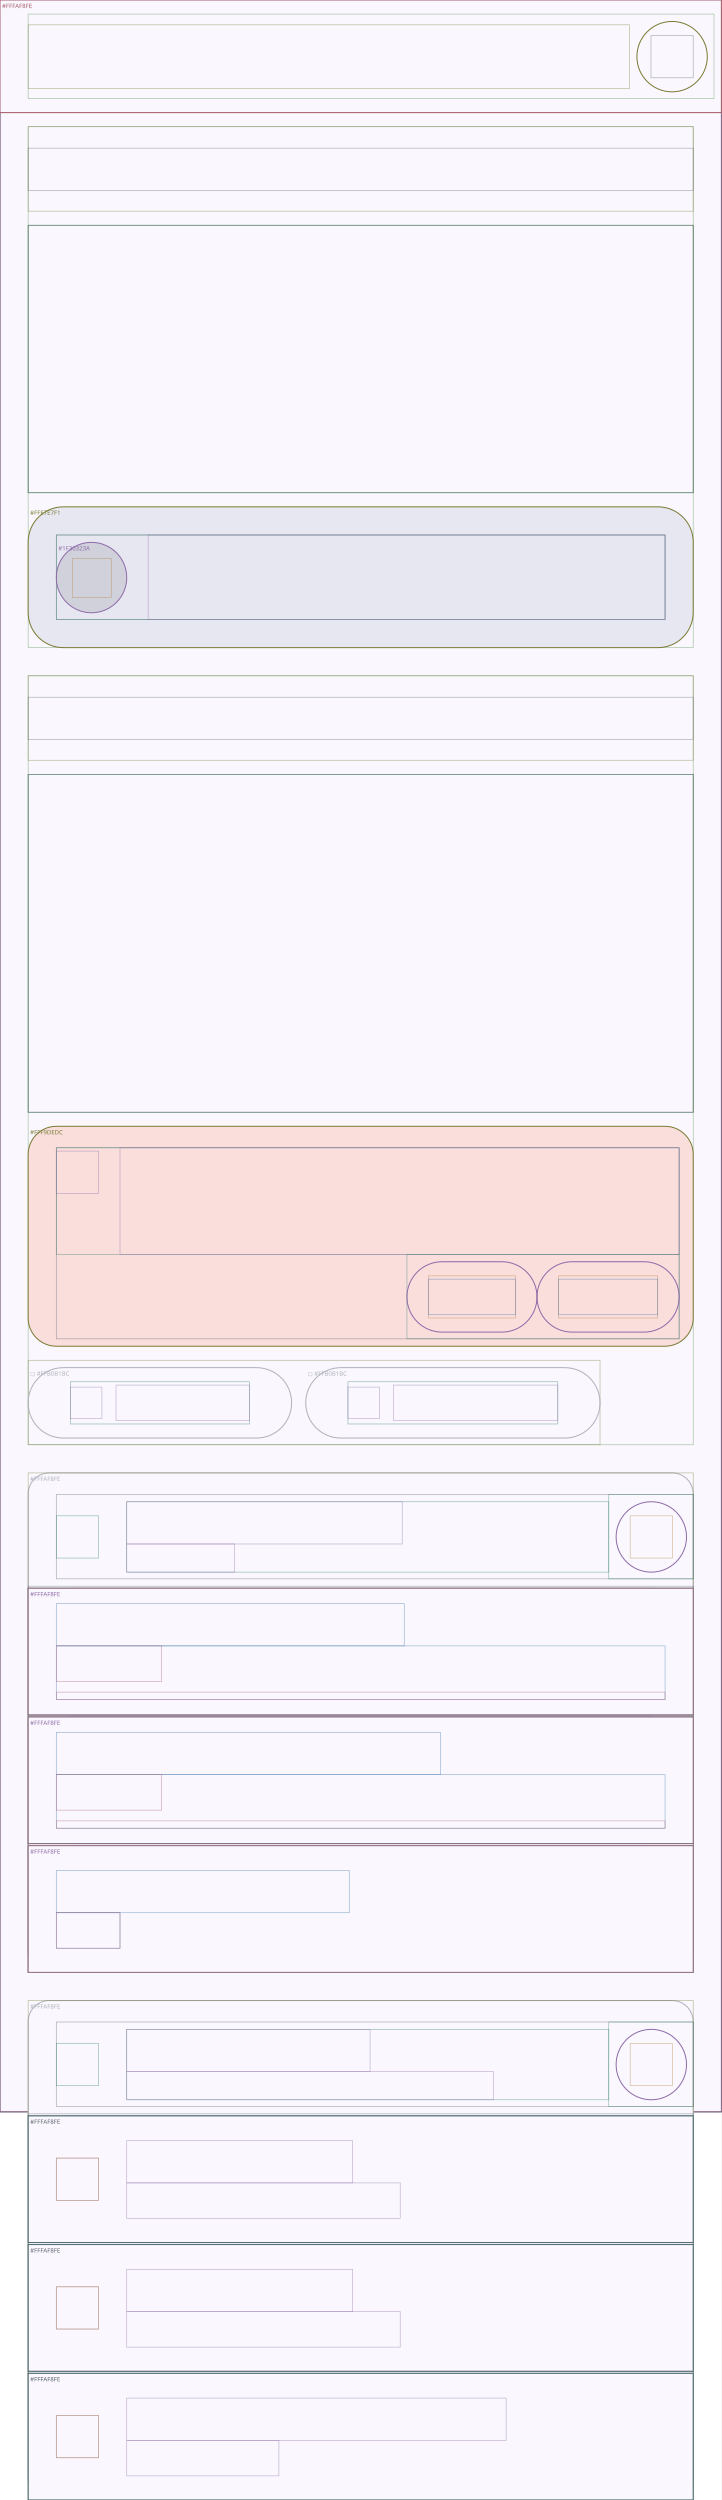
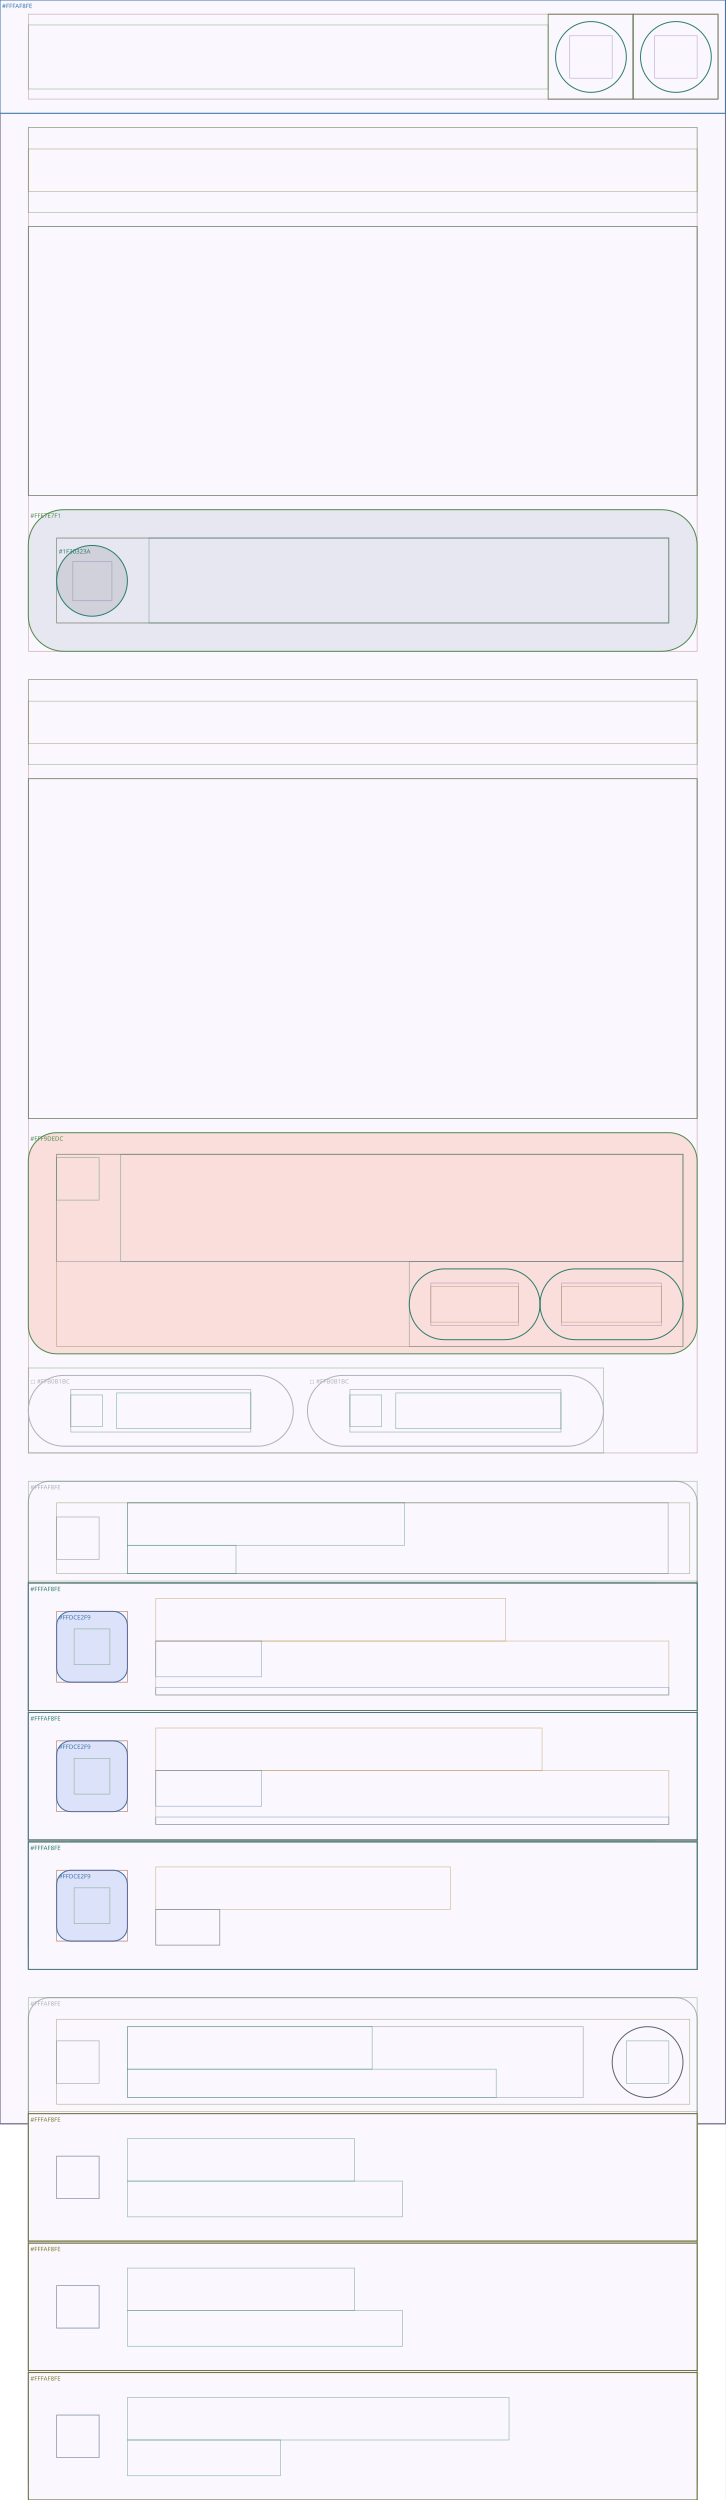
- <svg xmlns="http://www.w3.org/2000/svg" viewBox="0 0 1076 3729" width="1076" height="3729" role="img" aria-label="composeApp/HomeDownloadFailedPreview layout wireframe">
-   <rect width="1076" height="3729" fill="#ffffff" />
+ <svg xmlns="http://www.w3.org/2000/svg" viewBox="0 0 1076 3708" width="1076" height="3708" role="img" aria-label="composeApp/HomeDownloadFailedPreview layout wireframe">
+   <rect width="1076" height="3708" fill="#ffffff" />
  <g>
    <rect x="0" y="0" width="1076" height="3150" fill="none" fill-opacity="0" stroke="#5B6470" stroke-width="1" stroke-opacity="0.5" />
  </g>
  <g>
    <rect x="0" y="0" width="1076" height="3150" fill="none" fill-opacity="0" stroke="#2E7D6B" stroke-width="1" stroke-opacity="0.5" />
  </g>
  <g>
    <rect x="0" y="0" width="1076" height="3150" fill="#FAF8FE" fill-opacity="1" stroke="#8E6BA8" stroke-width="1.5" stroke-opacity="1" />
    <text x="3" y="12" font-family="system-ui, sans-serif" font-size="9" fill="#8E6BA8">#FFFAF8FE</text>
  </g>
  <g>
    <rect x="0" y="0" width="1076" height="3150" fill="none" fill-opacity="0" stroke="#B0813B" stroke-width="1" stroke-opacity="0.5" />
  </g>
  <g>
-     <rect x="0" y="0" width="1076" height="3150" fill="none" fill-opacity="0" stroke="#3B72A8" stroke-width="1" stroke-opacity="0.5" />
-   </g>
-   <g>
-     <rect x="0" y="168" width="1076" height="2982" fill="none" fill-opacity="0" stroke="#A85B6B" stroke-width="1" stroke-opacity="0.5" />
-   </g>
-   <g>
-     <rect x="42" y="189" width="992" height="777" fill="none" fill-opacity="0" stroke="#4F8A4A" stroke-width="1" stroke-opacity="0.5" />
-   </g>
-   <g>
-     <rect x="42" y="189" width="992" height="126" fill="none" fill-opacity="0" stroke="#7A7A33" stroke-width="1" stroke-opacity="0.5" />
-   </g>
-   <g>
-     <rect x="42" y="221" width="992" height="63" fill="none" fill-opacity="0" stroke="#5B6470" stroke-width="1" stroke-opacity="0.5" />
+     <rect x="0" y="168" width="1076" height="2982" fill="none" fill-opacity="0" stroke="#3B72A8" stroke-width="1" stroke-opacity="0.5" />
+   </g>
+   <g>
+     <rect x="42" y="189" width="992" height="777" fill="none" fill-opacity="0" stroke="#A85B6B" stroke-width="1" stroke-opacity="0.5" />
+   </g>
+   <g>
+     <rect x="42" y="189" width="992" height="126" fill="none" fill-opacity="0" stroke="#4F8A4A" stroke-width="1" stroke-opacity="0.5" />
+   </g>
+   <g>
+     <rect x="42" y="221" width="992" height="63" fill="none" fill-opacity="0" stroke="#7A7A33" stroke-width="1" stroke-opacity="0.5" />
+   </g>
+   <g>
+     <rect x="42" y="336" width="992" height="399" fill="none" fill-opacity="0" stroke="#4F8A4A" stroke-width="1" stroke-opacity="0.5" />
  </g>
  <g>
    <rect x="42" y="336" width="992" height="399" fill="none" fill-opacity="0" stroke="#7A7A33" stroke-width="1" stroke-opacity="0.5" />
  </g>
  <g>
    <rect x="42" y="336" width="992" height="399" fill="none" fill-opacity="0" stroke="#5B6470" stroke-width="1" stroke-opacity="0.5" />
  </g>
  <g>
-     <rect x="42" y="336" width="992" height="399" fill="none" fill-opacity="0" stroke="#2E7D6B" stroke-width="1" stroke-opacity="0.5" />
-   </g>
-   <g>
-     <path d="M94.5,756 H981.5 A52.5,52.5 0 0 1 1034,808.5 V913.5 A52.5,52.5 0 0 1 981.5,966 H94.5 A52.5,52.5 0 0 1 42,913.5 V808.5 A52.5,52.5 0 0 1 94.5,756 Z" fill="#E7E7F1" fill-opacity="1" stroke="#7A7A33" stroke-width="1.5" stroke-opacity="1" />
-     <text x="45" y="768" font-family="system-ui, sans-serif" font-size="9" fill="#7A7A33">#FFE7E7F1</text>
+     <path d="M94.5,756 H981.5 A52.5,52.5 0 0 1 1034,808.5 V913.5 A52.5,52.5 0 0 1 981.5,966 H94.5 A52.5,52.5 0 0 1 42,913.5 V808.5 A52.5,52.5 0 0 1 94.5,756 Z" fill="#E7E7F1" fill-opacity="1" stroke="#4F8A4A" stroke-width="1.5" stroke-opacity="1" />
+     <text x="45" y="768" font-family="system-ui, sans-serif" font-size="9" fill="#4F8A4A">#FFE7E7F1</text>
+   </g>
+   <g>
+     <rect x="84" y="798" width="908" height="126" fill="none" fill-opacity="0" stroke="#7A7A33" stroke-width="1" stroke-opacity="0.5" />
  </g>
  <g>
    <rect x="84" y="798" width="908" height="126" fill="none" fill-opacity="0" stroke="#5B6470" stroke-width="1" stroke-opacity="0.5" />
  </g>
  <g>
-     <rect x="84" y="798" width="908" height="126" fill="none" fill-opacity="0" stroke="#2E7D6B" stroke-width="1" stroke-opacity="0.5" />
-   </g>
-   <g>
-     <path d="M136.5,809 H136.5 A52.5,52.5 0 0 1 189,861.5 V861.5 A52.5,52.5 0 0 1 136.5,914 H136.5 A52.5,52.5 0 0 1 84,861.5 V861.5 A52.5,52.5 0 0 1 136.5,809 Z" fill="#30323A" fill-opacity="0.122" stroke="#8E6BA8" stroke-width="1.5" stroke-opacity="1" />
-     <text x="87" y="821" font-family="system-ui, sans-serif" font-size="9" fill="#8E6BA8">#1F30323A</text>
-   </g>
-   <g>
-     <rect x="108" y="833" width="58" height="58" fill="none" fill-opacity="0" stroke="#B0813B" stroke-width="1" stroke-opacity="0.5" />
-   </g>
-   <g>
-     <rect x="221" y="798" width="771" height="126" fill="none" fill-opacity="0" stroke="#8E6BA8" stroke-width="1" stroke-opacity="0.5" />
-   </g>
-   <g>
-     <rect x="42" y="1008" width="992" height="1147" fill="none" fill-opacity="0" stroke="#4F8A4A" stroke-width="1" stroke-opacity="0.5" />
-   </g>
-   <g>
-     <rect x="42" y="1008" width="992" height="126" fill="none" fill-opacity="0" stroke="#7A7A33" stroke-width="1" stroke-opacity="0.5" />
-   </g>
-   <g>
-     <rect x="42" y="1040" width="992" height="63" fill="none" fill-opacity="0" stroke="#5B6470" stroke-width="1" stroke-opacity="0.5" />
+     <path d="M136.5,809 H136.5 A52.5,52.5 0 0 1 189,861.5 V861.5 A52.5,52.5 0 0 1 136.5,914 H136.5 A52.5,52.5 0 0 1 84,861.5 V861.5 A52.5,52.5 0 0 1 136.5,809 Z" fill="#30323A" fill-opacity="0.122" stroke="#2E7D6B" stroke-width="1.5" stroke-opacity="1" />
+     <text x="87" y="821" font-family="system-ui, sans-serif" font-size="9" fill="#2E7D6B">#1F30323A</text>
+   </g>
+   <g>
+     <rect x="108" y="833" width="58" height="58" fill="none" fill-opacity="0" stroke="#8E6BA8" stroke-width="1" stroke-opacity="0.5" />
+   </g>
+   <g>
+     <rect x="221" y="798" width="771" height="126" fill="none" fill-opacity="0" stroke="#2E7D6B" stroke-width="1" stroke-opacity="0.5" />
+   </g>
+   <g>
+     <rect x="42" y="1008" width="992" height="1147" fill="none" fill-opacity="0" stroke="#A85B6B" stroke-width="1" stroke-opacity="0.5" />
+   </g>
+   <g>
+     <rect x="42" y="1008" width="992" height="126" fill="none" fill-opacity="0" stroke="#4F8A4A" stroke-width="1" stroke-opacity="0.5" />
+   </g>
+   <g>
+     <rect x="42" y="1040" width="992" height="63" fill="none" fill-opacity="0" stroke="#7A7A33" stroke-width="1" stroke-opacity="0.5" />
+   </g>
+   <g>
+     <rect x="42" y="1155" width="992" height="504" fill="none" fill-opacity="0" stroke="#4F8A4A" stroke-width="1" stroke-opacity="0.5" />
  </g>
  <g>
    <rect x="42" y="1155" width="992" height="504" fill="none" fill-opacity="0" stroke="#7A7A33" stroke-width="1" stroke-opacity="0.5" />
  </g>
  <g>
    <rect x="42" y="1155" width="992" height="504" fill="none" fill-opacity="0" stroke="#5B6470" stroke-width="1" stroke-opacity="0.5" />
  </g>
  <g>
-     <rect x="42" y="1155" width="992" height="504" fill="none" fill-opacity="0" stroke="#2E7D6B" stroke-width="1" stroke-opacity="0.5" />
-   </g>
-   <g>
-     <path d="M84,1680 H992 A42,42 0 0 1 1034,1722 V1966 A42,42 0 0 1 992,2008 H84 A42,42 0 0 1 42,1966 V1722 A42,42 0 0 1 84,1680 Z" fill="#F9DEDC" fill-opacity="1" stroke="#7A7A33" stroke-width="1.5" stroke-opacity="1" />
-     <text x="45" y="1692" font-family="system-ui, sans-serif" font-size="9" fill="#7A7A33">#FFF9DEDC</text>
-   </g>
-   <g>
-     <rect x="84" y="1712" width="929" height="285" fill="none" fill-opacity="0" stroke="#5B6470" stroke-width="1" stroke-opacity="0.5" />
-   </g>
-   <g>
-     <rect x="84" y="1712" width="929" height="159" fill="none" fill-opacity="0" stroke="#2E7D6B" stroke-width="1" stroke-opacity="0.5" />
-   </g>
-   <g>
-     <rect x="84" y="1717" width="63" height="63" fill="none" fill-opacity="0" stroke="#8E6BA8" stroke-width="1" stroke-opacity="0.5" />
-   </g>
-   <g>
-     <rect x="179" y="1712" width="834" height="159" fill="none" fill-opacity="0" stroke="#8E6BA8" stroke-width="1" stroke-opacity="0.5" />
-   </g>
-   <g>
-     <rect x="607" y="1871" width="406" height="126" fill="none" fill-opacity="0" stroke="#2E7D6B" stroke-width="1" stroke-opacity="0.5" />
-   </g>
-   <g>
-     <path d="M659.5,1882 H748.5 A52.5,52.5 0 0 1 801,1934.5 V1934.5 A52.5,52.5 0 0 1 748.5,1987 H659.5 A52.5,52.5 0 0 1 607,1934.5 V1934.5 A52.5,52.5 0 0 1 659.5,1882 Z" fill="none" fill-opacity="0" stroke="#8E6BA8" stroke-width="1.5" stroke-opacity="1" />
-   </g>
-   <g>
-     <rect x="639" y="1903" width="130" height="63" fill="none" fill-opacity="0" stroke="#B0813B" stroke-width="1" stroke-opacity="0.5" />
-   </g>
-   <g>
-     <rect x="639" y="1908" width="130" height="53" fill="none" fill-opacity="0" stroke="#3B72A8" stroke-width="1" stroke-opacity="0.5" />
-   </g>
-   <g>
-     <path d="M853.5,1882 H960.5 A52.5,52.5 0 0 1 1013,1934.5 V1934.5 A52.5,52.5 0 0 1 960.5,1987 H853.5 A52.5,52.5 0 0 1 801,1934.5 V1934.5 A52.5,52.5 0 0 1 853.5,1882 Z" fill="none" fill-opacity="0" stroke="#8E6BA8" stroke-width="1.5" stroke-opacity="1" />
-   </g>
-   <g>
-     <rect x="833" y="1903" width="148" height="63" fill="none" fill-opacity="0" stroke="#B0813B" stroke-width="1" stroke-opacity="0.5" />
-   </g>
-   <g>
-     <rect x="833" y="1908" width="148" height="53" fill="none" fill-opacity="0" stroke="#3B72A8" stroke-width="1" stroke-opacity="0.5" />
-   </g>
-   <g>
-     <rect x="42" y="2029" width="853" height="126" fill="none" fill-opacity="0" stroke="#7A7A33" stroke-width="1" stroke-opacity="0.5" />
+     <path d="M84,1680 H992 A42,42 0 0 1 1034,1722 V1966 A42,42 0 0 1 992,2008 H84 A42,42 0 0 1 42,1966 V1722 A42,42 0 0 1 84,1680 Z" fill="#F9DEDC" fill-opacity="1" stroke="#4F8A4A" stroke-width="1.5" stroke-opacity="1" />
+     <text x="45" y="1692" font-family="system-ui, sans-serif" font-size="9" fill="#4F8A4A">#FFF9DEDC</text>
+   </g>
+   <g>
+     <rect x="84" y="1712" width="929" height="285" fill="none" fill-opacity="0" stroke="#7A7A33" stroke-width="1" stroke-opacity="0.5" />
+   </g>
+   <g>
+     <rect x="84" y="1712" width="929" height="159" fill="none" fill-opacity="0" stroke="#5B6470" stroke-width="1" stroke-opacity="0.5" />
+   </g>
+   <g>
+     <rect x="84" y="1717" width="63" height="63" fill="none" fill-opacity="0" stroke="#2E7D6B" stroke-width="1" stroke-opacity="0.5" />
+   </g>
+   <g>
+     <rect x="179" y="1712" width="834" height="159" fill="none" fill-opacity="0" stroke="#2E7D6B" stroke-width="1" stroke-opacity="0.5" />
+   </g>
+   <g>
+     <rect x="607" y="1871" width="406" height="126" fill="none" fill-opacity="0" stroke="#5B6470" stroke-width="1" stroke-opacity="0.5" />
+   </g>
+   <g>
+     <path d="M659.5,1882 H748.5 A52.5,52.5 0 0 1 801,1934.5 V1934.5 A52.5,52.5 0 0 1 748.5,1987 H659.5 A52.5,52.5 0 0 1 607,1934.5 V1934.5 A52.5,52.5 0 0 1 659.5,1882 Z" fill="none" fill-opacity="0" stroke="#2E7D6B" stroke-width="1.5" stroke-opacity="1" />
+   </g>
+   <g>
+     <rect x="639" y="1903" width="130" height="63" fill="none" fill-opacity="0" stroke="#8E6BA8" stroke-width="1" stroke-opacity="0.5" />
+   </g>
+   <g>
+     <rect x="639" y="1908" width="130" height="53" fill="none" fill-opacity="0" stroke="#B0813B" stroke-width="1" stroke-opacity="0.5" />
+   </g>
+   <g>
+     <path d="M853.5,1882 H960.5 A52.5,52.5 0 0 1 1013,1934.5 V1934.5 A52.5,52.5 0 0 1 960.5,1987 H853.5 A52.5,52.5 0 0 1 801,1934.5 V1934.5 A52.5,52.5 0 0 1 853.5,1882 Z" fill="none" fill-opacity="0" stroke="#2E7D6B" stroke-width="1.5" stroke-opacity="1" />
+   </g>
+   <g>
+     <rect x="833" y="1903" width="148" height="63" fill="none" fill-opacity="0" stroke="#8E6BA8" stroke-width="1" stroke-opacity="0.5" />
+   </g>
+   <g>
+     <rect x="833" y="1908" width="148" height="53" fill="none" fill-opacity="0" stroke="#B0813B" stroke-width="1" stroke-opacity="0.5" />
+   </g>
+   <g>
+     <rect x="42" y="2029" width="853" height="126" fill="none" fill-opacity="0" stroke="#4F8A4A" stroke-width="1" stroke-opacity="0.5" />
  </g>
  <g>
    <path d="M94.5,2040 H382.5 A52.5,52.5 0 0 1 435,2092.5 V2092.5 A52.5,52.5 0 0 1 382.5,2145 H94.5 A52.5,52.5 0 0 1 42,2092.5 V2092.5 A52.5,52.5 0 0 1 94.5,2040 Z" fill="none" fill-opacity="0" stroke="#B0B1BC" stroke-width="1.5" stroke-opacity="1" />
    <text x="45" y="2052" font-family="system-ui, sans-serif" font-size="9" fill="#B0B1BC">◻ #FFB0B1BC</text>
  </g>
  <g>
-     <rect x="105" y="2061" width="267" height="63" fill="none" fill-opacity="0" stroke="#2E7D6B" stroke-width="1" stroke-opacity="0.5" />
-   </g>
-   <g>
-     <rect x="105" y="2069" width="47" height="47" fill="none" fill-opacity="0" stroke="#8E6BA8" stroke-width="1" stroke-opacity="0.5" />
-   </g>
-   <g>
-     <rect x="173" y="2066" width="199" height="53" fill="none" fill-opacity="0" stroke="#8E6BA8" stroke-width="1" stroke-opacity="0.5" />
+     <rect x="105" y="2061" width="267" height="63" fill="none" fill-opacity="0" stroke="#5B6470" stroke-width="1" stroke-opacity="0.5" />
+   </g>
+   <g>
+     <rect x="105" y="2069" width="47" height="47" fill="none" fill-opacity="0" stroke="#2E7D6B" stroke-width="1" stroke-opacity="0.5" />
+   </g>
+   <g>
+     <rect x="173" y="2066" width="199" height="53" fill="none" fill-opacity="0" stroke="#2E7D6B" stroke-width="1" stroke-opacity="0.5" />
  </g>
  <g>
    <path d="M508.5,2040 H842.5 A52.5,52.5 0 0 1 895,2092.5 V2092.5 A52.5,52.5 0 0 1 842.5,2145 H508.5 A52.5,52.5 0 0 1 456,2092.5 V2092.5 A52.5,52.5 0 0 1 508.5,2040 Z" fill="none" fill-opacity="0" stroke="#B0B1BC" stroke-width="1.5" stroke-opacity="1" />
    <text x="459" y="2052" font-family="system-ui, sans-serif" font-size="9" fill="#B0B1BC">◻ #FFB0B1BC</text>
  </g>
  <g>
-     <rect x="519" y="2061" width="313" height="63" fill="none" fill-opacity="0" stroke="#2E7D6B" stroke-width="1" stroke-opacity="0.5" />
-   </g>
-   <g>
-     <rect x="519" y="2069" width="47" height="47" fill="none" fill-opacity="0" stroke="#8E6BA8" stroke-width="1" stroke-opacity="0.5" />
-   </g>
-   <g>
-     <rect x="587" y="2066" width="245" height="53" fill="none" fill-opacity="0" stroke="#8E6BA8" stroke-width="1" stroke-opacity="0.5" />
-   </g>
-   <g>
-     <path d="M73.5,2197 H1002.5 A31.5,31.5 0 0 1 1034,2228.5 V2910.5 A31.5,31.5 0 0 1 1002.5,2942 H73.5 A31.5,31.5 0 0 1 42,2910.5 V2228.5 A31.5,31.5 0 0 1 73.5,2197 Z" fill="#FAF8FE" fill-opacity="1" stroke="#B0B1BC" stroke-width="1.5" stroke-opacity="1" />
+     <rect x="519" y="2061" width="313" height="63" fill="none" fill-opacity="0" stroke="#5B6470" stroke-width="1" stroke-opacity="0.5" />
+   </g>
+   <g>
+     <rect x="519" y="2069" width="47" height="47" fill="none" fill-opacity="0" stroke="#2E7D6B" stroke-width="1" stroke-opacity="0.5" />
+   </g>
+   <g>
+     <rect x="587" y="2066" width="245" height="53" fill="none" fill-opacity="0" stroke="#2E7D6B" stroke-width="1" stroke-opacity="0.5" />
+   </g>
+   <g>
+     <path d="M73.5,2197 H1002.5 A31.5,31.5 0 0 1 1034,2228.5 V2889.5 A31.5,31.5 0 0 1 1002.5,2921 H73.5 A31.5,31.5 0 0 1 42,2889.5 V2228.5 A31.5,31.5 0 0 1 73.5,2197 Z" fill="#FAF8FE" fill-opacity="1" stroke="#B0B1BC" stroke-width="1.5" stroke-opacity="1" />
    <text x="45" y="2209" font-family="system-ui, sans-serif" font-size="9" fill="#B0B1BC">#FFFAF8FE</text>
  </g>
  <g>
-     <rect x="42" y="2197" width="992" height="745" fill="none" fill-opacity="0" stroke="#7A7A33" stroke-width="1" stroke-opacity="0.5" />
-   </g>
-   <g>
-     <rect x="84" y="2229" width="950" height="126" fill="none" fill-opacity="0" stroke="#5B6470" stroke-width="1" stroke-opacity="0.5" />
-   </g>
-   <g>
-     <rect x="84" y="2261" width="63" height="63" fill="none" fill-opacity="0" stroke="#2E7D6B" stroke-width="1" stroke-opacity="0.5" />
-   </g>
-   <g>
-     <rect x="189" y="2240" width="719" height="105" fill="none" fill-opacity="0" stroke="#2E7D6B" stroke-width="1" stroke-opacity="0.5" />
-   </g>
-   <g>
-     <rect x="189" y="2240" width="411" height="63" fill="none" fill-opacity="0" stroke="#8E6BA8" stroke-width="1" stroke-opacity="0.5" />
-   </g>
-   <g>
-     <rect x="189" y="2303" width="161" height="42" fill="none" fill-opacity="0" stroke="#8E6BA8" stroke-width="1" stroke-opacity="0.5" />
-   </g>
-   <g>
-     <rect x="908" y="2229" width="126" height="126" fill="none" fill-opacity="0" stroke="#2E7D6B" stroke-width="1" stroke-opacity="0.5" />
-   </g>
-   <g>
-     <path d="M971.5,2240 H971.5 A52.5,52.5 0 0 1 1024,2292.5 V2292.5 A52.5,52.5 0 0 1 971.5,2345 H971.5 A52.5,52.5 0 0 1 919,2292.5 V2292.5 A52.5,52.5 0 0 1 971.5,2240 Z" fill="none" fill-opacity="0" stroke="#8E6BA8" stroke-width="1.5" stroke-opacity="1" />
-   </g>
-   <g>
-     <rect x="940" y="2261" width="63" height="63" fill="none" fill-opacity="0" stroke="#B0813B" stroke-width="1" stroke-opacity="0.5" />
-   </g>
-   <g>
-     <rect x="42" y="2366" width="992" height="3" fill="none" fill-opacity="0" stroke="#5B6470" stroke-width="1" stroke-opacity="0.5" />
-   </g>
-   <g>
-     <rect x="42" y="2369" width="992" height="189" fill="none" fill-opacity="0" stroke="#5B6470" stroke-width="1" stroke-opacity="0.5" />
-   </g>
-   <g>
-     <rect x="42" y="2369" width="992" height="189" fill="none" fill-opacity="0" stroke="#2E7D6B" stroke-width="1" stroke-opacity="0.5" />
-   </g>
-   <g>
-     <rect x="105" y="2369" width="866" height="189" fill="none" fill-opacity="0" stroke="#8E6BA8" stroke-width="1" stroke-opacity="0.5" />
-   </g>
-   <g>
-     <rect x="42" y="2369" width="992" height="189" fill="none" fill-opacity="0" stroke="#2E7D6B" stroke-width="1" stroke-opacity="0.5" />
-   </g>
-   <g>
-     <rect x="42" y="2369" width="992" height="189" fill="#FAF8FE" fill-opacity="1" stroke="#8E6BA8" stroke-width="1.5" stroke-opacity="1" />
-     <text x="45" y="2381" font-family="system-ui, sans-serif" font-size="9" fill="#8E6BA8">#FFFAF8FE</text>
-   </g>
-   <g>
-     <rect x="42" y="2369" width="992" height="189" fill="none" fill-opacity="0" stroke="#B0813B" stroke-width="1" stroke-opacity="0.5" />
-   </g>
-   <g>
-     <rect x="84" y="2392" width="519" height="63" fill="none" fill-opacity="0" stroke="#3B72A8" stroke-width="1" stroke-opacity="0.5" />
-   </g>
-   <g>
-     <rect x="84" y="2455" width="908" height="80" fill="none" fill-opacity="0" stroke="#3B72A8" stroke-width="1" stroke-opacity="0.5" />
-   </g>
-   <g>
-     <rect x="84" y="2455" width="157" height="53" fill="none" fill-opacity="0" stroke="#A85B6B" stroke-width="1" stroke-opacity="0.5" />
-   </g>
-   <g>
-     <rect x="84" y="2524" width="908" height="11" fill="none" fill-opacity="0" stroke="#A85B6B" stroke-width="1" stroke-opacity="0.5" />
-   </g>
-   <g>
-     <rect x="42" y="2558" width="992" height="3" fill="none" fill-opacity="0" stroke="#5B6470" stroke-width="1" stroke-opacity="0.5" />
-   </g>
-   <g>
-     <rect x="42" y="2561" width="992" height="189" fill="none" fill-opacity="0" stroke="#5B6470" stroke-width="1" stroke-opacity="0.5" />
-   </g>
-   <g>
-     <rect x="42" y="2561" width="992" height="189" fill="none" fill-opacity="0" stroke="#2E7D6B" stroke-width="1" stroke-opacity="0.5" />
-   </g>
-   <g>
-     <rect x="105" y="2561" width="866" height="189" fill="none" fill-opacity="0" stroke="#8E6BA8" stroke-width="1" stroke-opacity="0.5" />
-   </g>
-   <g>
-     <rect x="42" y="2561" width="992" height="189" fill="none" fill-opacity="0" stroke="#2E7D6B" stroke-width="1" stroke-opacity="0.5" />
-   </g>
-   <g>
-     <rect x="42" y="2561" width="992" height="189" fill="#FAF8FE" fill-opacity="1" stroke="#8E6BA8" stroke-width="1.5" stroke-opacity="1" />
-     <text x="45" y="2573" font-family="system-ui, sans-serif" font-size="9" fill="#8E6BA8">#FFFAF8FE</text>
-   </g>
-   <g>
-     <rect x="42" y="2561" width="992" height="189" fill="none" fill-opacity="0" stroke="#B0813B" stroke-width="1" stroke-opacity="0.5" />
-   </g>
-   <g>
-     <rect x="84" y="2584" width="573" height="63" fill="none" fill-opacity="0" stroke="#3B72A8" stroke-width="1" stroke-opacity="0.5" />
-   </g>
-   <g>
-     <rect x="84" y="2647" width="908" height="80" fill="none" fill-opacity="0" stroke="#3B72A8" stroke-width="1" stroke-opacity="0.5" />
-   </g>
-   <g>
-     <rect x="84" y="2647" width="157" height="53" fill="none" fill-opacity="0" stroke="#A85B6B" stroke-width="1" stroke-opacity="0.5" />
-   </g>
-   <g>
-     <rect x="84" y="2716" width="908" height="11" fill="none" fill-opacity="0" stroke="#A85B6B" stroke-width="1" stroke-opacity="0.5" />
-   </g>
-   <g>
-     <rect x="42" y="2750" width="992" height="3" fill="none" fill-opacity="0" stroke="#5B6470" stroke-width="1" stroke-opacity="0.5" />
-   </g>
-   <g>
-     <rect x="42" y="2753" width="992" height="189" fill="none" fill-opacity="0" stroke="#5B6470" stroke-width="1" stroke-opacity="0.5" />
-   </g>
-   <g>
-     <rect x="42" y="2753" width="992" height="189" fill="none" fill-opacity="0" stroke="#2E7D6B" stroke-width="1" stroke-opacity="0.5" />
-   </g>
-   <g>
-     <rect x="105" y="2753" width="866" height="189" fill="none" fill-opacity="0" stroke="#8E6BA8" stroke-width="1" stroke-opacity="0.5" />
-   </g>
-   <g>
-     <rect x="42" y="2753" width="992" height="189" fill="none" fill-opacity="0" stroke="#2E7D6B" stroke-width="1" stroke-opacity="0.5" />
-   </g>
-   <g>
-     <rect x="42" y="2753" width="992" height="189" fill="#FAF8FE" fill-opacity="1" stroke="#8E6BA8" stroke-width="1.5" stroke-opacity="1" />
-     <text x="45" y="2765" font-family="system-ui, sans-serif" font-size="9" fill="#8E6BA8">#FFFAF8FE</text>
-   </g>
-   <g>
-     <rect x="42" y="2753" width="992" height="189" fill="none" fill-opacity="0" stroke="#B0813B" stroke-width="1" stroke-opacity="0.5" />
-   </g>
-   <g>
-     <rect x="84" y="2790" width="437" height="63" fill="none" fill-opacity="0" stroke="#3B72A8" stroke-width="1" stroke-opacity="0.5" />
-   </g>
-   <g>
-     <rect x="84" y="2853" width="95" height="53" fill="none" fill-opacity="0" stroke="#3B72A8" stroke-width="1" stroke-opacity="0.5" />
-   </g>
-   <g>
-     <rect x="84" y="2853" width="95" height="53" fill="none" fill-opacity="0" stroke="#A85B6B" stroke-width="1" stroke-opacity="0.5" />
-   </g>
-   <g>
-     <path d="M73.5,2984 H1002.5 A31.5,31.5 0 0 1 1034,3015.5 V3697.5 A31.5,31.5 0 0 1 1002.5,3729 H73.5 A31.5,31.5 0 0 1 42,3697.5 V3015.5 A31.5,31.5 0 0 1 73.5,2984 Z" fill="#FAF8FE" fill-opacity="1" stroke="#B0B1BC" stroke-width="1.5" stroke-opacity="1" />
-     <text x="45" y="2996" font-family="system-ui, sans-serif" font-size="9" fill="#B0B1BC">#FFFAF8FE</text>
-   </g>
-   <g>
-     <rect x="42" y="2984" width="992" height="745" fill="none" fill-opacity="0" stroke="#7A7A33" stroke-width="1" stroke-opacity="0.5" />
-   </g>
-   <g>
-     <rect x="84" y="3016" width="950" height="126" fill="none" fill-opacity="0" stroke="#5B6470" stroke-width="1" stroke-opacity="0.5" />
-   </g>
-   <g>
-     <rect x="84" y="3048" width="63" height="63" fill="none" fill-opacity="0" stroke="#2E7D6B" stroke-width="1" stroke-opacity="0.5" />
-   </g>
-   <g>
-     <rect x="189" y="3027" width="719" height="105" fill="none" fill-opacity="0" stroke="#2E7D6B" stroke-width="1" stroke-opacity="0.5" />
-   </g>
-   <g>
-     <rect x="189" y="3027" width="363" height="63" fill="none" fill-opacity="0" stroke="#8E6BA8" stroke-width="1" stroke-opacity="0.5" />
-   </g>
-   <g>
-     <rect x="189" y="3090" width="547" height="42" fill="none" fill-opacity="0" stroke="#8E6BA8" stroke-width="1" stroke-opacity="0.5" />
-   </g>
-   <g>
-     <rect x="908" y="3016" width="126" height="126" fill="none" fill-opacity="0" stroke="#2E7D6B" stroke-width="1" stroke-opacity="0.5" />
-   </g>
-   <g>
-     <path d="M971.5,3027 H971.5 A52.5,52.5 0 0 1 1024,3079.5 V3079.5 A52.5,52.5 0 0 1 971.5,3132 H971.5 A52.5,52.5 0 0 1 919,3079.5 V3079.5 A52.5,52.5 0 0 1 971.5,3027 Z" fill="none" fill-opacity="0" stroke="#8E6BA8" stroke-width="1.5" stroke-opacity="1" />
-   </g>
-   <g>
-     <rect x="940" y="3048" width="63" height="63" fill="none" fill-opacity="0" stroke="#B0813B" stroke-width="1" stroke-opacity="0.5" />
-   </g>
-   <g>
-     <rect x="42" y="3153" width="992" height="3" fill="none" fill-opacity="0" stroke="#5B6470" stroke-width="1" stroke-opacity="0.5" />
-   </g>
-   <g>
-     <rect x="42" y="3156" width="992" height="189" fill="#FAF8FE" fill-opacity="1" stroke="#5B6470" stroke-width="1.5" stroke-opacity="1" />
-     <text x="45" y="3168" font-family="system-ui, sans-serif" font-size="9" fill="#5B6470">#FFFAF8FE</text>
-   </g>
-   <g>
-     <rect x="42" y="3156" width="992" height="189" fill="none" fill-opacity="0" stroke="#2E7D6B" stroke-width="1" stroke-opacity="0.5" />
-   </g>
-   <g>
-     <rect x="84" y="3219" width="63" height="63" fill="none" fill-opacity="0" stroke="#8E6BA8" stroke-width="1" stroke-opacity="0.5" />
-   </g>
-   <g>
-     <rect x="84" y="3219" width="63" height="63" fill="none" fill-opacity="0" stroke="#B0813B" stroke-width="1" stroke-opacity="0.5" />
-   </g>
-   <g>
-     <rect x="189" y="3193" width="337" height="63" fill="none" fill-opacity="0" stroke="#8E6BA8" stroke-width="1" stroke-opacity="0.5" />
-   </g>
-   <g>
-     <rect x="189" y="3256" width="408" height="53" fill="none" fill-opacity="0" stroke="#8E6BA8" stroke-width="1" stroke-opacity="0.5" />
-   </g>
-   <g>
-     <rect x="42" y="3345" width="992" height="3" fill="none" fill-opacity="0" stroke="#5B6470" stroke-width="1" stroke-opacity="0.5" />
-   </g>
-   <g>
-     <rect x="42" y="3348" width="992" height="189" fill="#FAF8FE" fill-opacity="1" stroke="#5B6470" stroke-width="1.5" stroke-opacity="1" />
-     <text x="45" y="3360" font-family="system-ui, sans-serif" font-size="9" fill="#5B6470">#FFFAF8FE</text>
-   </g>
-   <g>
-     <rect x="42" y="3348" width="992" height="189" fill="none" fill-opacity="0" stroke="#2E7D6B" stroke-width="1" stroke-opacity="0.5" />
-   </g>
-   <g>
-     <rect x="84" y="3411" width="63" height="63" fill="none" fill-opacity="0" stroke="#8E6BA8" stroke-width="1" stroke-opacity="0.5" />
-   </g>
-   <g>
-     <rect x="84" y="3411" width="63" height="63" fill="none" fill-opacity="0" stroke="#B0813B" stroke-width="1" stroke-opacity="0.5" />
-   </g>
-   <g>
-     <rect x="189" y="3385" width="337" height="63" fill="none" fill-opacity="0" stroke="#8E6BA8" stroke-width="1" stroke-opacity="0.5" />
-   </g>
-   <g>
-     <rect x="189" y="3448" width="408" height="53" fill="none" fill-opacity="0" stroke="#8E6BA8" stroke-width="1" stroke-opacity="0.5" />
-   </g>
-   <g>
-     <rect x="42" y="3537" width="992" height="3" fill="none" fill-opacity="0" stroke="#5B6470" stroke-width="1" stroke-opacity="0.5" />
-   </g>
-   <g>
-     <rect x="42" y="3540" width="992" height="189" fill="#FAF8FE" fill-opacity="1" stroke="#5B6470" stroke-width="1.5" stroke-opacity="1" />
-     <text x="45" y="3552" font-family="system-ui, sans-serif" font-size="9" fill="#5B6470">#FFFAF8FE</text>
-   </g>
-   <g>
-     <rect x="42" y="3540" width="992" height="189" fill="none" fill-opacity="0" stroke="#2E7D6B" stroke-width="1" stroke-opacity="0.5" />
-   </g>
-   <g>
-     <rect x="84" y="3603" width="63" height="63" fill="none" fill-opacity="0" stroke="#8E6BA8" stroke-width="1" stroke-opacity="0.5" />
-   </g>
-   <g>
-     <rect x="84" y="3603" width="63" height="63" fill="none" fill-opacity="0" stroke="#B0813B" stroke-width="1" stroke-opacity="0.5" />
-   </g>
-   <g>
-     <rect x="189" y="3577" width="566" height="63" fill="none" fill-opacity="0" stroke="#8E6BA8" stroke-width="1" stroke-opacity="0.5" />
-   </g>
-   <g>
-     <rect x="189" y="3640" width="227" height="53" fill="none" fill-opacity="0" stroke="#8E6BA8" stroke-width="1" stroke-opacity="0.5" />
-   </g>
-   <g>
-     <rect x="0" y="0" width="1076" height="168" fill="none" fill-opacity="0" stroke="#3B72A8" stroke-width="1" stroke-opacity="0.5" />
-   </g>
-   <g>
-     <rect x="0" y="0" width="1076" height="168" fill="#FAF8FE" fill-opacity="1" stroke="#A85B6B" stroke-width="1.5" stroke-opacity="1" />
-     <text x="3" y="12" font-family="system-ui, sans-serif" font-size="9" fill="#A85B6B">#FFFAF8FE</text>
-   </g>
-   <g>
-     <rect x="42" y="21" width="1023" height="126" fill="none" fill-opacity="0" stroke="#4F8A4A" stroke-width="1" stroke-opacity="0.5" />
-   </g>
-   <g>
-     <rect x="42" y="37" width="897" height="95" fill="none" fill-opacity="0" stroke="#7A7A33" stroke-width="1" stroke-opacity="0.5" />
-   </g>
-   <g>
-     <path d="M1002.5,32 H1002.5 A52.5,52.5 0 0 1 1055,84.5 V84.5 A52.5,52.5 0 0 1 1002.5,137 H1002.5 A52.5,52.5 0 0 1 950,84.5 V84.5 A52.5,52.5 0 0 1 1002.5,32 Z" fill="none" fill-opacity="0" stroke="#7A7A33" stroke-width="1.5" stroke-opacity="1" />
-   </g>
-   <g>
-     <rect x="971" y="53" width="63" height="63" fill="none" fill-opacity="0" stroke="#5B6470" stroke-width="1" stroke-opacity="0.5" />
+     <rect x="42" y="2197" width="992" height="724" fill="none" fill-opacity="0" stroke="#4F8A4A" stroke-width="1" stroke-opacity="0.5" />
+   </g>
+   <g>
+     <rect x="84" y="2229" width="939" height="105" fill="none" fill-opacity="0" stroke="#7A7A33" stroke-width="1" stroke-opacity="0.5" />
+   </g>
+   <g>
+     <rect x="84" y="2250" width="63" height="63" fill="none" fill-opacity="0" stroke="#5B6470" stroke-width="1" stroke-opacity="0.5" />
+   </g>
+   <g>
+     <rect x="189" y="2229" width="802" height="105" fill="none" fill-opacity="0" stroke="#5B6470" stroke-width="1" stroke-opacity="0.5" />
+   </g>
+   <g>
+     <rect x="189" y="2229" width="411" height="63" fill="none" fill-opacity="0" stroke="#2E7D6B" stroke-width="1" stroke-opacity="0.5" />
+   </g>
+   <g>
+     <rect x="189" y="2292" width="161" height="42" fill="none" fill-opacity="0" stroke="#2E7D6B" stroke-width="1" stroke-opacity="0.5" />
+   </g>
+   <g>
+     <rect x="42" y="2345" width="992" height="3" fill="none" fill-opacity="0" stroke="#7A7A33" stroke-width="1" stroke-opacity="0.5" />
+   </g>
+   <g>
+     <rect x="42" y="2348" width="992" height="189" fill="none" fill-opacity="0" stroke="#7A7A33" stroke-width="1" stroke-opacity="0.5" />
+   </g>
+   <g>
+     <rect x="42" y="2348" width="992" height="189" fill="none" fill-opacity="0" stroke="#5B6470" stroke-width="1" stroke-opacity="0.5" />
+   </g>
+   <g>
+     <rect x="105" y="2348" width="866" height="189" fill="none" fill-opacity="0" stroke="#2E7D6B" stroke-width="1" stroke-opacity="0.5" />
+   </g>
+   <g>
+     <rect x="42" y="2348" width="992" height="189" fill="none" fill-opacity="0" stroke="#5B6470" stroke-width="1" stroke-opacity="0.5" />
+   </g>
+   <g>
+     <rect x="42" y="2348" width="992" height="189" fill="#FAF8FE" fill-opacity="1" stroke="#2E7D6B" stroke-width="1.5" stroke-opacity="1" />
+     <text x="45" y="2360" font-family="system-ui, sans-serif" font-size="9" fill="#2E7D6B">#FFFAF8FE</text>
+   </g>
+   <g>
+     <rect x="42" y="2348" width="992" height="189" fill="none" fill-opacity="0" stroke="#8E6BA8" stroke-width="1" stroke-opacity="0.5" />
+   </g>
+   <g>
+     <rect x="84" y="2390" width="105" height="105" fill="none" fill-opacity="0" stroke="#B0813B" stroke-width="1" stroke-opacity="0.5" />
+   </g>
+   <g>
+     <path d="M105,2390 H168 A21,21 0 0 1 189,2411 V2474 A21,21 0 0 1 168,2495 H105 A21,21 0 0 1 84,2474 V2411 A21,21 0 0 1 105,2390 Z" fill="#DCE2F9" fill-opacity="1" stroke="#3B72A8" stroke-width="1.5" stroke-opacity="1" />
+     <text x="87" y="2402" font-family="system-ui, sans-serif" font-size="9" fill="#3B72A8">#FFDCE2F9</text>
+   </g>
+   <g>
+     <rect x="84" y="2390" width="105" height="105" fill="none" fill-opacity="0" stroke="#A85B6B" stroke-width="1" stroke-opacity="0.5" />
+   </g>
+   <g>
+     <rect x="110" y="2416" width="53" height="53" fill="none" fill-opacity="0" stroke="#4F8A4A" stroke-width="1" stroke-opacity="0.5" />
+   </g>
+   <g>
+     <rect x="231" y="2371" width="519" height="63" fill="none" fill-opacity="0" stroke="#B0813B" stroke-width="1" stroke-opacity="0.5" />
+   </g>
+   <g>
+     <rect x="231" y="2434" width="761" height="80" fill="none" fill-opacity="0" stroke="#B0813B" stroke-width="1" stroke-opacity="0.5" />
+   </g>
+   <g>
+     <rect x="231" y="2434" width="157" height="53" fill="none" fill-opacity="0" stroke="#3B72A8" stroke-width="1" stroke-opacity="0.5" />
+   </g>
+   <g>
+     <rect x="231" y="2503" width="761" height="11" fill="none" fill-opacity="0" stroke="#3B72A8" stroke-width="1" stroke-opacity="0.5" />
+   </g>
+   <g>
+     <rect x="42" y="2537" width="992" height="3" fill="none" fill-opacity="0" stroke="#7A7A33" stroke-width="1" stroke-opacity="0.5" />
+   </g>
+   <g>
+     <rect x="42" y="2540" width="992" height="189" fill="none" fill-opacity="0" stroke="#7A7A33" stroke-width="1" stroke-opacity="0.5" />
+   </g>
+   <g>
+     <rect x="42" y="2540" width="992" height="189" fill="none" fill-opacity="0" stroke="#5B6470" stroke-width="1" stroke-opacity="0.5" />
+   </g>
+   <g>
+     <rect x="105" y="2540" width="866" height="189" fill="none" fill-opacity="0" stroke="#2E7D6B" stroke-width="1" stroke-opacity="0.5" />
+   </g>
+   <g>
+     <rect x="42" y="2540" width="992" height="189" fill="none" fill-opacity="0" stroke="#5B6470" stroke-width="1" stroke-opacity="0.5" />
+   </g>
+   <g>
+     <rect x="42" y="2540" width="992" height="189" fill="#FAF8FE" fill-opacity="1" stroke="#2E7D6B" stroke-width="1.5" stroke-opacity="1" />
+     <text x="45" y="2552" font-family="system-ui, sans-serif" font-size="9" fill="#2E7D6B">#FFFAF8FE</text>
+   </g>
+   <g>
+     <rect x="42" y="2540" width="992" height="189" fill="none" fill-opacity="0" stroke="#8E6BA8" stroke-width="1" stroke-opacity="0.5" />
+   </g>
+   <g>
+     <rect x="84" y="2582" width="105" height="105" fill="none" fill-opacity="0" stroke="#B0813B" stroke-width="1" stroke-opacity="0.5" />
+   </g>
+   <g>
+     <path d="M105,2582 H168 A21,21 0 0 1 189,2603 V2666 A21,21 0 0 1 168,2687 H105 A21,21 0 0 1 84,2666 V2603 A21,21 0 0 1 105,2582 Z" fill="#DCE2F9" fill-opacity="1" stroke="#3B72A8" stroke-width="1.5" stroke-opacity="1" />
+     <text x="87" y="2594" font-family="system-ui, sans-serif" font-size="9" fill="#3B72A8">#FFDCE2F9</text>
+   </g>
+   <g>
+     <rect x="84" y="2582" width="105" height="105" fill="none" fill-opacity="0" stroke="#A85B6B" stroke-width="1" stroke-opacity="0.5" />
+   </g>
+   <g>
+     <rect x="110" y="2608" width="53" height="53" fill="none" fill-opacity="0" stroke="#4F8A4A" stroke-width="1" stroke-opacity="0.5" />
+   </g>
+   <g>
+     <rect x="231" y="2563" width="573" height="63" fill="none" fill-opacity="0" stroke="#B0813B" stroke-width="1" stroke-opacity="0.5" />
+   </g>
+   <g>
+     <rect x="231" y="2626" width="761" height="80" fill="none" fill-opacity="0" stroke="#B0813B" stroke-width="1" stroke-opacity="0.5" />
+   </g>
+   <g>
+     <rect x="231" y="2626" width="157" height="53" fill="none" fill-opacity="0" stroke="#3B72A8" stroke-width="1" stroke-opacity="0.5" />
+   </g>
+   <g>
+     <rect x="231" y="2695" width="761" height="11" fill="none" fill-opacity="0" stroke="#3B72A8" stroke-width="1" stroke-opacity="0.5" />
+   </g>
+   <g>
+     <rect x="42" y="2729" width="992" height="3" fill="none" fill-opacity="0" stroke="#7A7A33" stroke-width="1" stroke-opacity="0.5" />
+   </g>
+   <g>
+     <rect x="42" y="2732" width="992" height="189" fill="none" fill-opacity="0" stroke="#7A7A33" stroke-width="1" stroke-opacity="0.5" />
+   </g>
+   <g>
+     <rect x="42" y="2732" width="992" height="189" fill="none" fill-opacity="0" stroke="#5B6470" stroke-width="1" stroke-opacity="0.5" />
+   </g>
+   <g>
+     <rect x="105" y="2732" width="866" height="189" fill="none" fill-opacity="0" stroke="#2E7D6B" stroke-width="1" stroke-opacity="0.5" />
+   </g>
+   <g>
+     <rect x="42" y="2732" width="992" height="189" fill="none" fill-opacity="0" stroke="#5B6470" stroke-width="1" stroke-opacity="0.5" />
+   </g>
+   <g>
+     <rect x="42" y="2732" width="992" height="189" fill="#FAF8FE" fill-opacity="1" stroke="#2E7D6B" stroke-width="1.5" stroke-opacity="1" />
+     <text x="45" y="2744" font-family="system-ui, sans-serif" font-size="9" fill="#2E7D6B">#FFFAF8FE</text>
+   </g>
+   <g>
+     <rect x="42" y="2732" width="992" height="189" fill="none" fill-opacity="0" stroke="#8E6BA8" stroke-width="1" stroke-opacity="0.5" />
+   </g>
+   <g>
+     <rect x="84" y="2774" width="105" height="105" fill="none" fill-opacity="0" stroke="#B0813B" stroke-width="1" stroke-opacity="0.5" />
+   </g>
+   <g>
+     <path d="M105,2774 H168 A21,21 0 0 1 189,2795 V2858 A21,21 0 0 1 168,2879 H105 A21,21 0 0 1 84,2858 V2795 A21,21 0 0 1 105,2774 Z" fill="#DCE2F9" fill-opacity="1" stroke="#3B72A8" stroke-width="1.5" stroke-opacity="1" />
+     <text x="87" y="2786" font-family="system-ui, sans-serif" font-size="9" fill="#3B72A8">#FFDCE2F9</text>
+   </g>
+   <g>
+     <rect x="84" y="2774" width="105" height="105" fill="none" fill-opacity="0" stroke="#A85B6B" stroke-width="1" stroke-opacity="0.5" />
+   </g>
+   <g>
+     <rect x="110" y="2800" width="53" height="53" fill="none" fill-opacity="0" stroke="#4F8A4A" stroke-width="1" stroke-opacity="0.5" />
+   </g>
+   <g>
+     <rect x="231" y="2769" width="437" height="63" fill="none" fill-opacity="0" stroke="#B0813B" stroke-width="1" stroke-opacity="0.5" />
+   </g>
+   <g>
+     <rect x="231" y="2832" width="95" height="53" fill="none" fill-opacity="0" stroke="#B0813B" stroke-width="1" stroke-opacity="0.5" />
+   </g>
+   <g>
+     <rect x="231" y="2832" width="95" height="53" fill="none" fill-opacity="0" stroke="#3B72A8" stroke-width="1" stroke-opacity="0.5" />
+   </g>
+   <g>
+     <path d="M73.5,2963 H1002.5 A31.5,31.5 0 0 1 1034,2994.5 V3676.5 A31.5,31.5 0 0 1 1002.5,3708 H73.5 A31.5,31.5 0 0 1 42,3676.5 V2994.5 A31.5,31.5 0 0 1 73.5,2963 Z" fill="#FAF8FE" fill-opacity="1" stroke="#B0B1BC" stroke-width="1.5" stroke-opacity="1" />
+     <text x="45" y="2975" font-family="system-ui, sans-serif" font-size="9" fill="#B0B1BC">#FFFAF8FE</text>
+   </g>
+   <g>
+     <rect x="42" y="2963" width="992" height="745" fill="none" fill-opacity="0" stroke="#4F8A4A" stroke-width="1" stroke-opacity="0.5" />
+   </g>
+   <g>
+     <rect x="84" y="2995" width="939" height="126" fill="none" fill-opacity="0" stroke="#7A7A33" stroke-width="1" stroke-opacity="0.5" />
+   </g>
+   <g>
+     <rect x="84" y="3027" width="63" height="63" fill="none" fill-opacity="0" stroke="#5B6470" stroke-width="1" stroke-opacity="0.5" />
+   </g>
+   <g>
+     <rect x="189" y="3006" width="676" height="105" fill="none" fill-opacity="0" stroke="#5B6470" stroke-width="1" stroke-opacity="0.5" />
+   </g>
+   <g>
+     <rect x="189" y="3006" width="363" height="63" fill="none" fill-opacity="0" stroke="#2E7D6B" stroke-width="1" stroke-opacity="0.5" />
+   </g>
+   <g>
+     <rect x="189" y="3069" width="547" height="42" fill="none" fill-opacity="0" stroke="#2E7D6B" stroke-width="1" stroke-opacity="0.5" />
+   </g>
+   <g>
+     <path d="M960.5,3006 H960.5 A52.5,52.5 0 0 1 1013,3058.5 V3058.5 A52.5,52.5 0 0 1 960.5,3111 H960.5 A52.5,52.5 0 0 1 908,3058.5 V3058.5 A52.5,52.5 0 0 1 960.5,3006 Z" fill="none" fill-opacity="0" stroke="#5B6470" stroke-width="1.5" stroke-opacity="1" />
+   </g>
+   <g>
+     <rect x="929" y="3027" width="63" height="63" fill="none" fill-opacity="0" stroke="#2E7D6B" stroke-width="1" stroke-opacity="0.5" />
+   </g>
+   <g>
+     <rect x="42" y="3132" width="992" height="3" fill="none" fill-opacity="0" stroke="#7A7A33" stroke-width="1" stroke-opacity="0.5" />
+   </g>
+   <g>
+     <rect x="42" y="3135" width="992" height="189" fill="#FAF8FE" fill-opacity="1" stroke="#7A7A33" stroke-width="1.5" stroke-opacity="1" />
+     <text x="45" y="3147" font-family="system-ui, sans-serif" font-size="9" fill="#7A7A33">#FFFAF8FE</text>
+   </g>
+   <g>
+     <rect x="42" y="3135" width="992" height="189" fill="none" fill-opacity="0" stroke="#5B6470" stroke-width="1" stroke-opacity="0.5" />
+   </g>
+   <g>
+     <rect x="84" y="3198" width="63" height="63" fill="none" fill-opacity="0" stroke="#2E7D6B" stroke-width="1" stroke-opacity="0.5" />
+   </g>
+   <g>
+     <rect x="84" y="3198" width="63" height="63" fill="none" fill-opacity="0" stroke="#8E6BA8" stroke-width="1" stroke-opacity="0.5" />
+   </g>
+   <g>
+     <rect x="189" y="3172" width="337" height="63" fill="none" fill-opacity="0" stroke="#2E7D6B" stroke-width="1" stroke-opacity="0.5" />
+   </g>
+   <g>
+     <rect x="189" y="3235" width="408" height="53" fill="none" fill-opacity="0" stroke="#2E7D6B" stroke-width="1" stroke-opacity="0.5" />
+   </g>
+   <g>
+     <rect x="42" y="3324" width="992" height="3" fill="none" fill-opacity="0" stroke="#7A7A33" stroke-width="1" stroke-opacity="0.5" />
+   </g>
+   <g>
+     <rect x="42" y="3327" width="992" height="189" fill="#FAF8FE" fill-opacity="1" stroke="#7A7A33" stroke-width="1.5" stroke-opacity="1" />
+     <text x="45" y="3339" font-family="system-ui, sans-serif" font-size="9" fill="#7A7A33">#FFFAF8FE</text>
+   </g>
+   <g>
+     <rect x="42" y="3327" width="992" height="189" fill="none" fill-opacity="0" stroke="#5B6470" stroke-width="1" stroke-opacity="0.5" />
+   </g>
+   <g>
+     <rect x="84" y="3390" width="63" height="63" fill="none" fill-opacity="0" stroke="#2E7D6B" stroke-width="1" stroke-opacity="0.5" />
+   </g>
+   <g>
+     <rect x="84" y="3390" width="63" height="63" fill="none" fill-opacity="0" stroke="#8E6BA8" stroke-width="1" stroke-opacity="0.5" />
+   </g>
+   <g>
+     <rect x="189" y="3364" width="337" height="63" fill="none" fill-opacity="0" stroke="#2E7D6B" stroke-width="1" stroke-opacity="0.5" />
+   </g>
+   <g>
+     <rect x="189" y="3427" width="408" height="53" fill="none" fill-opacity="0" stroke="#2E7D6B" stroke-width="1" stroke-opacity="0.5" />
+   </g>
+   <g>
+     <rect x="42" y="3516" width="992" height="3" fill="none" fill-opacity="0" stroke="#7A7A33" stroke-width="1" stroke-opacity="0.5" />
+   </g>
+   <g>
+     <rect x="42" y="3519" width="992" height="189" fill="#FAF8FE" fill-opacity="1" stroke="#7A7A33" stroke-width="1.5" stroke-opacity="1" />
+     <text x="45" y="3531" font-family="system-ui, sans-serif" font-size="9" fill="#7A7A33">#FFFAF8FE</text>
+   </g>
+   <g>
+     <rect x="42" y="3519" width="992" height="189" fill="none" fill-opacity="0" stroke="#5B6470" stroke-width="1" stroke-opacity="0.5" />
+   </g>
+   <g>
+     <rect x="84" y="3582" width="63" height="63" fill="none" fill-opacity="0" stroke="#2E7D6B" stroke-width="1" stroke-opacity="0.5" />
+   </g>
+   <g>
+     <rect x="84" y="3582" width="63" height="63" fill="none" fill-opacity="0" stroke="#8E6BA8" stroke-width="1" stroke-opacity="0.5" />
+   </g>
+   <g>
+     <rect x="189" y="3556" width="566" height="63" fill="none" fill-opacity="0" stroke="#2E7D6B" stroke-width="1" stroke-opacity="0.5" />
+   </g>
+   <g>
+     <rect x="189" y="3619" width="227" height="53" fill="none" fill-opacity="0" stroke="#2E7D6B" stroke-width="1" stroke-opacity="0.5" />
+   </g>
+   <g>
+     <rect x="0" y="0" width="1076" height="168" fill="#FAF8FE" fill-opacity="1" stroke="#3B72A8" stroke-width="1.5" stroke-opacity="1" />
+     <text x="3" y="12" font-family="system-ui, sans-serif" font-size="9" fill="#3B72A8">#FFFAF8FE</text>
+   </g>
+   <g>
+     <rect x="42" y="21" width="1023" height="126" fill="none" fill-opacity="0" stroke="#A85B6B" stroke-width="1" stroke-opacity="0.5" />
+   </g>
+   <g>
+     <rect x="42" y="37" width="771" height="95" fill="none" fill-opacity="0" stroke="#4F8A4A" stroke-width="1" stroke-opacity="0.5" />
+   </g>
+   <g>
+     <rect x="813" y="21" width="126" height="126" fill="none" fill-opacity="0" stroke="#4F8A4A" stroke-width="1" stroke-opacity="0.5" />
+   </g>
+   <g>
+     <rect x="813" y="21" width="126" height="126" fill="none" fill-opacity="0" stroke="#7A7A33" stroke-width="1" stroke-opacity="0.5" />
+   </g>
+   <g>
+     <rect x="813" y="21" width="126" height="126" fill="none" fill-opacity="0" stroke="#5B6470" stroke-width="1" stroke-opacity="0.5" />
+   </g>
+   <g>
+     <path d="M876.5,32 H876.5 A52.5,52.5 0 0 1 929,84.5 V84.5 A52.5,52.5 0 0 1 876.5,137 H876.5 A52.5,52.5 0 0 1 824,84.5 V84.5 A52.5,52.5 0 0 1 876.5,32 Z" fill="none" fill-opacity="0" stroke="#2E7D6B" stroke-width="1.5" stroke-opacity="1" />
+   </g>
+   <g>
+     <rect x="845" y="53" width="63" height="63" fill="none" fill-opacity="0" stroke="#8E6BA8" stroke-width="1" stroke-opacity="0.5" />
+   </g>
+   <g>
+     <rect x="939" y="21" width="126" height="126" fill="none" fill-opacity="0" stroke="#4F8A4A" stroke-width="1" stroke-opacity="0.5" />
+   </g>
+   <g>
+     <rect x="939" y="21" width="126" height="126" fill="none" fill-opacity="0" stroke="#7A7A33" stroke-width="1" stroke-opacity="0.5" />
+   </g>
+   <g>
+     <rect x="939" y="21" width="126" height="126" fill="none" fill-opacity="0" stroke="#5B6470" stroke-width="1" stroke-opacity="0.5" />
+   </g>
+   <g>
+     <path d="M1002.5,32 H1002.5 A52.5,52.5 0 0 1 1055,84.5 V84.5 A52.5,52.5 0 0 1 1002.5,137 H1002.5 A52.5,52.5 0 0 1 950,84.5 V84.5 A52.5,52.5 0 0 1 1002.5,32 Z" fill="none" fill-opacity="0" stroke="#2E7D6B" stroke-width="1.5" stroke-opacity="1" />
+   </g>
+   <g>
+     <rect x="971" y="53" width="63" height="63" fill="none" fill-opacity="0" stroke="#8E6BA8" stroke-width="1" stroke-opacity="0.5" />
  </g>
</svg>
